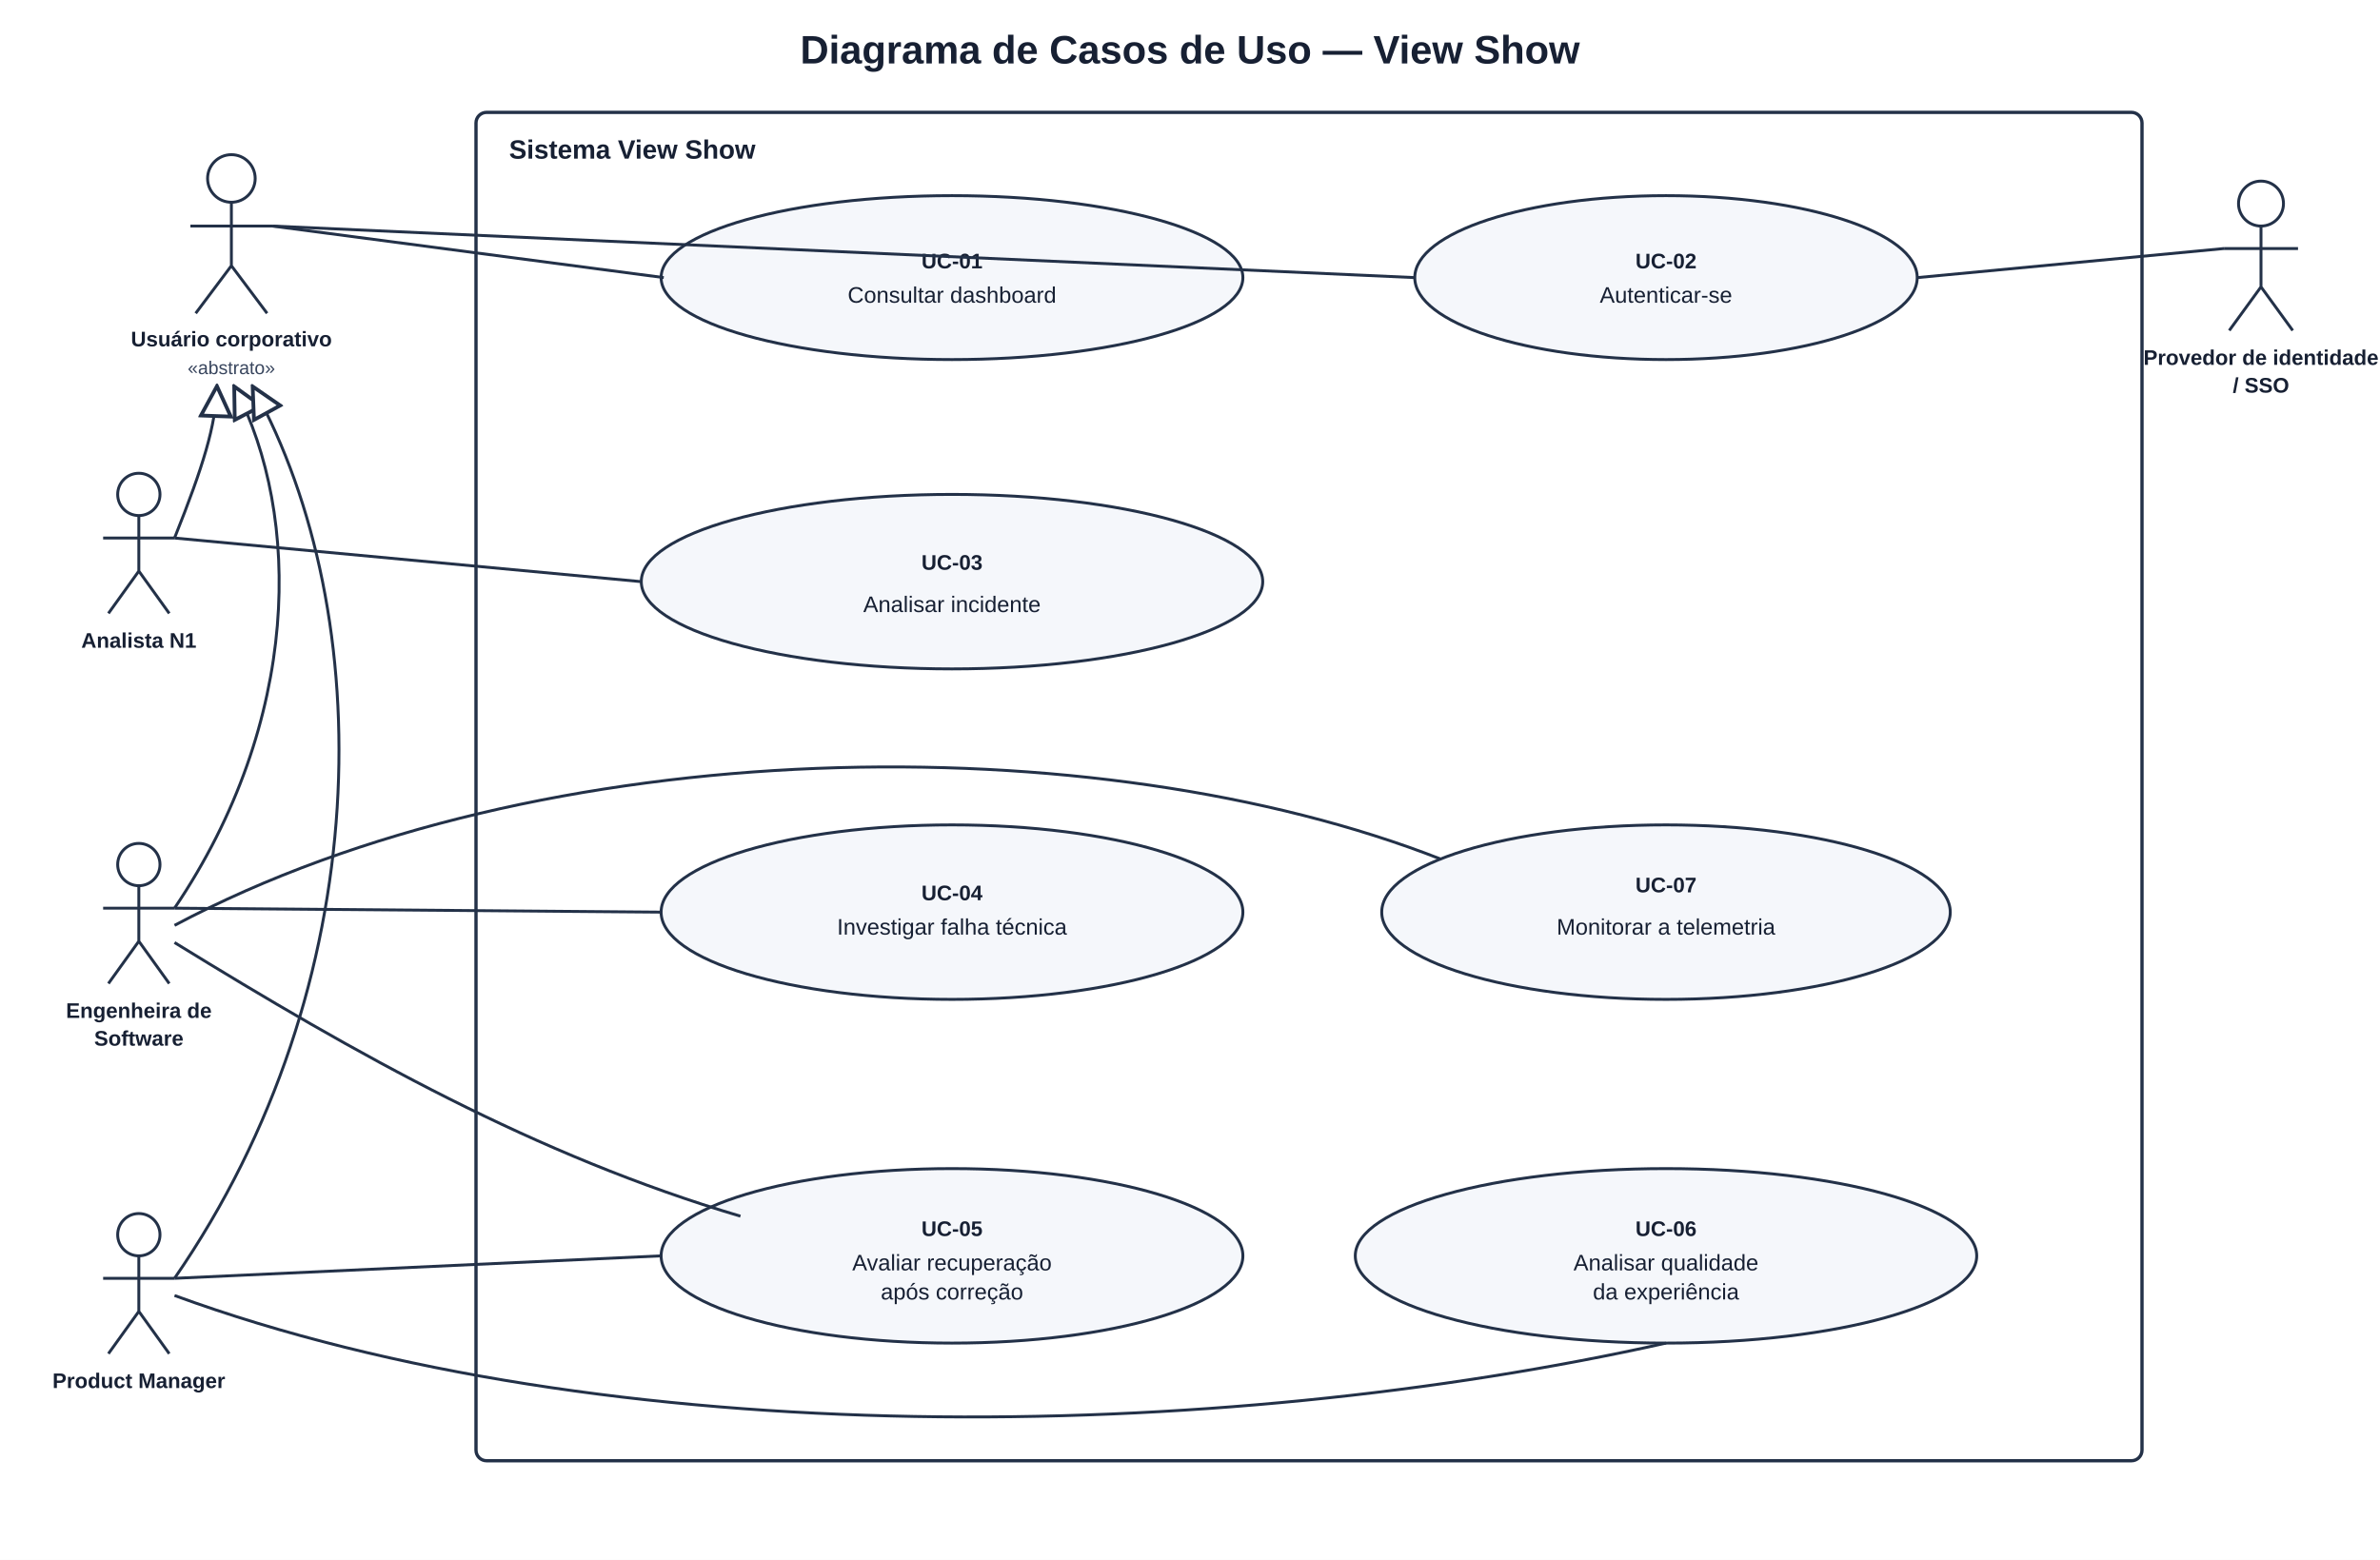
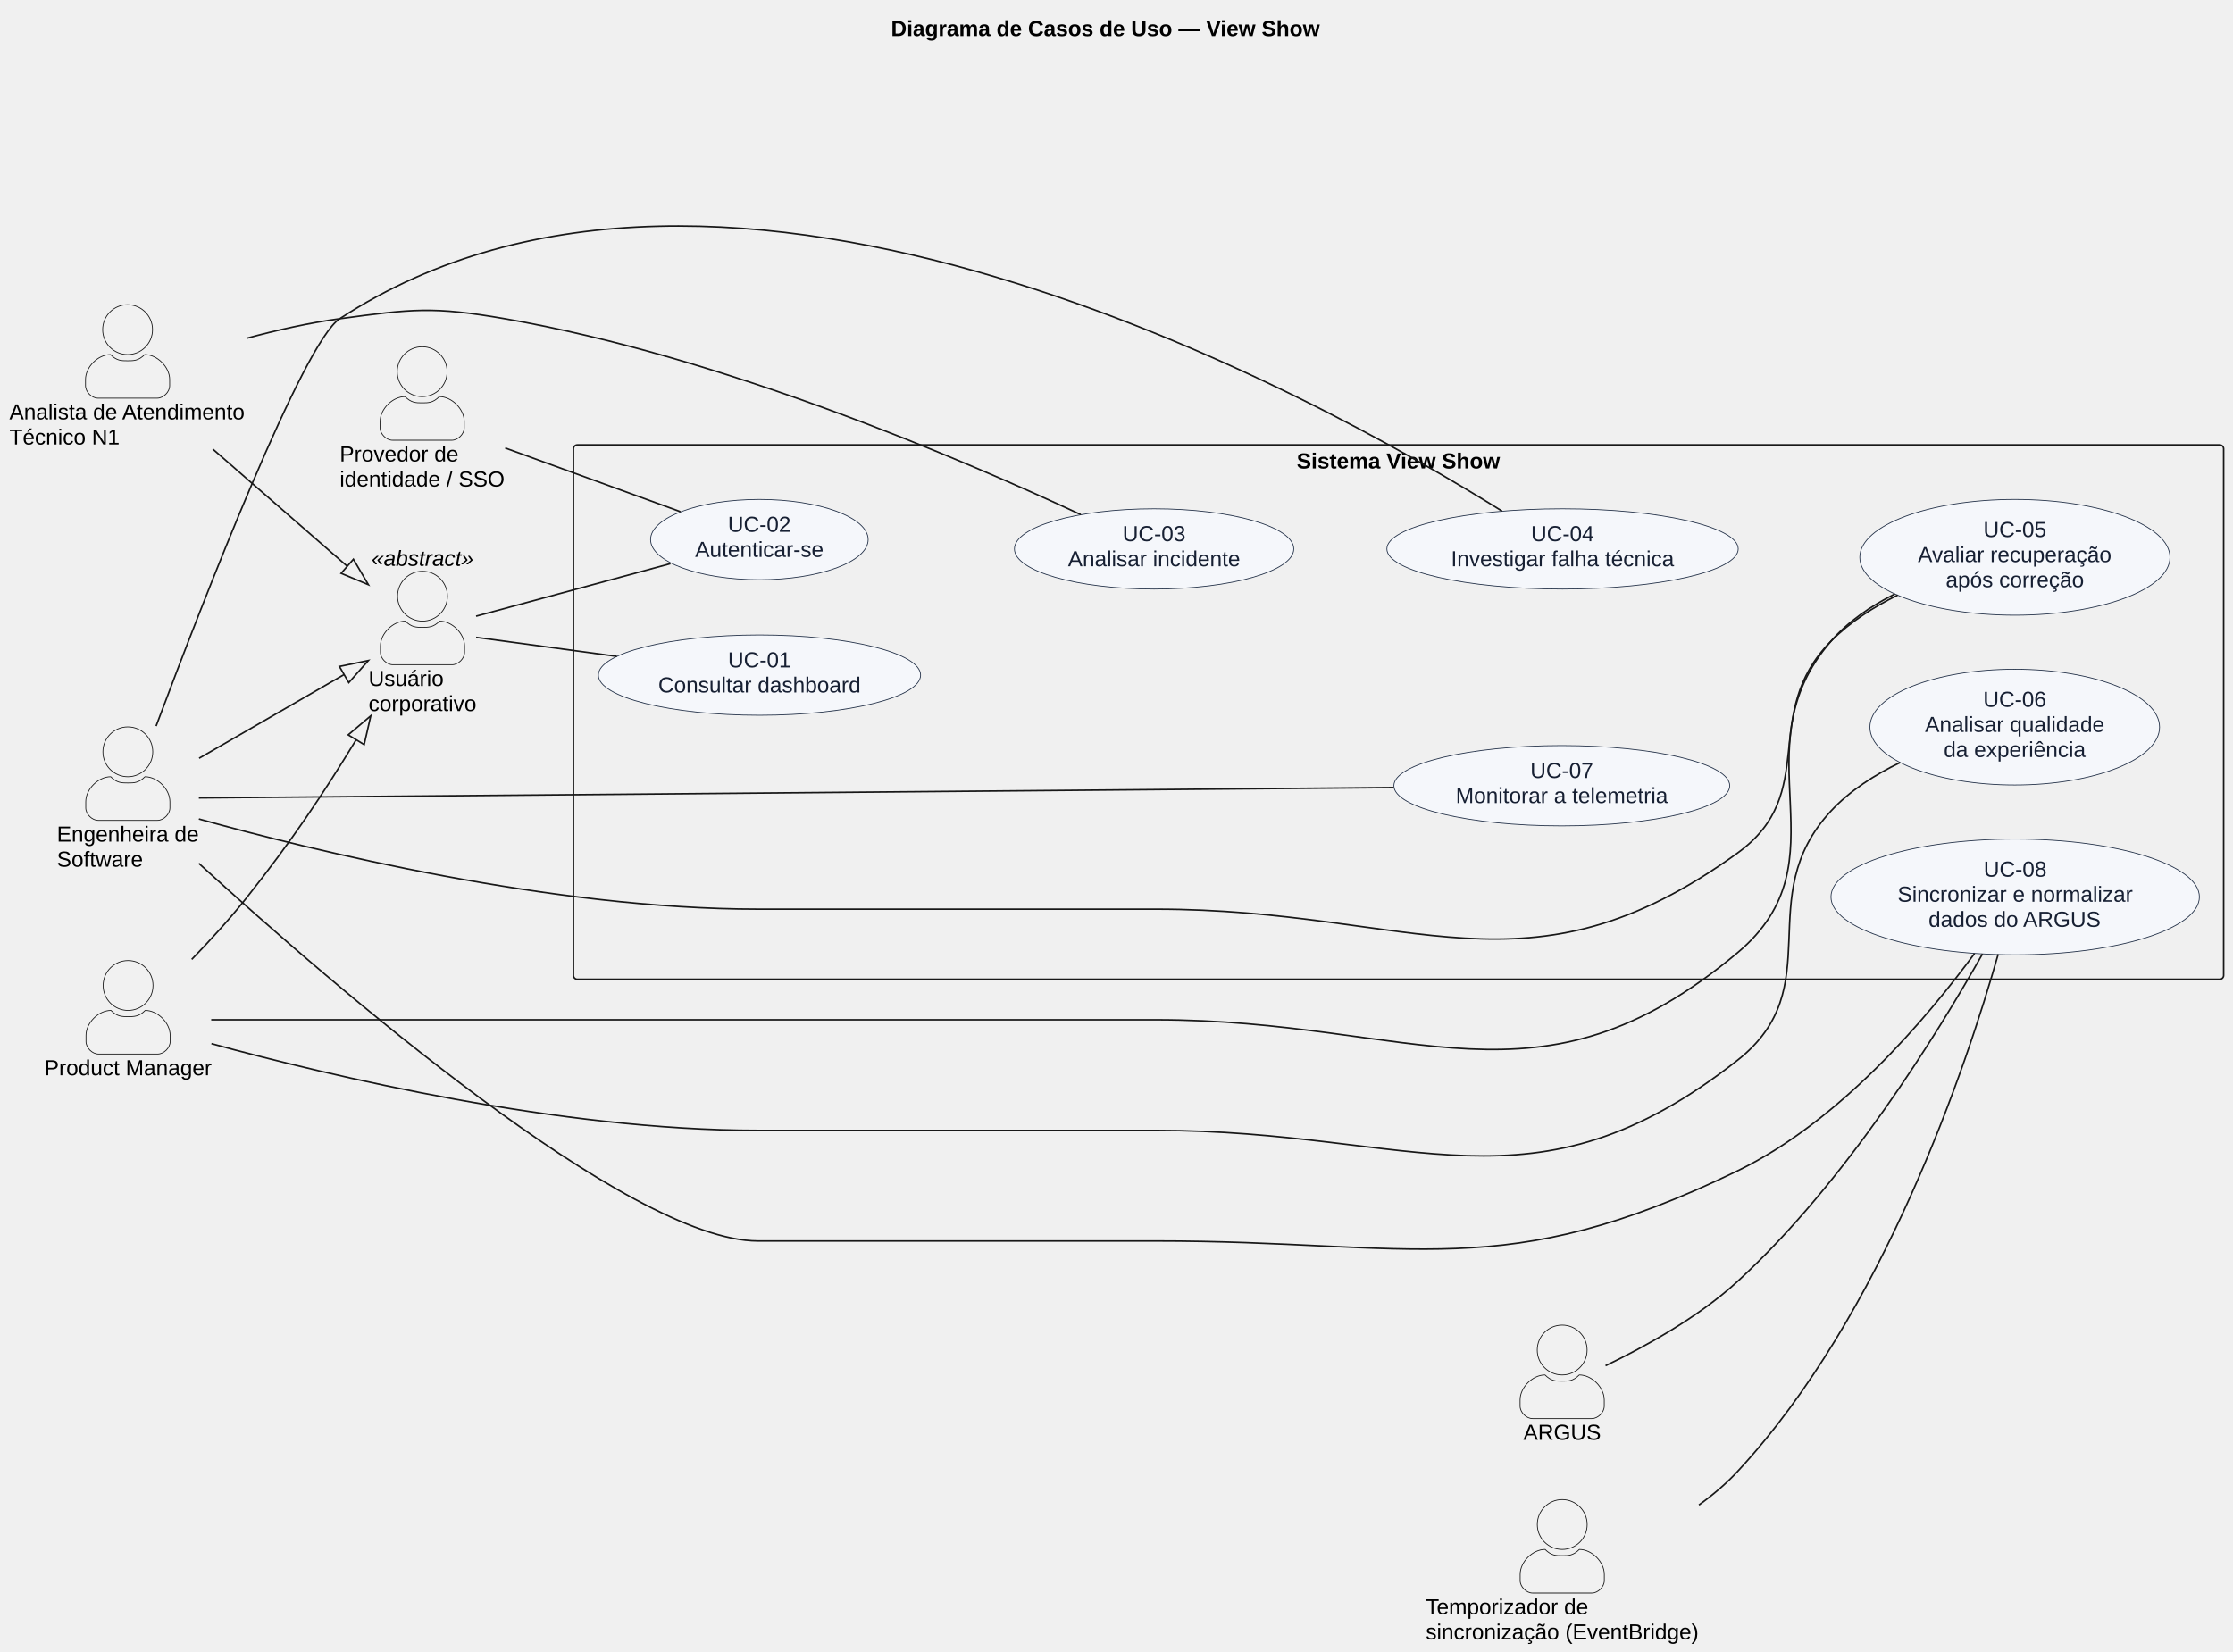
- <svg xmlns="http://www.w3.org/2000/svg" width="1800" height="1180" viewBox="0 0 1800 1180" role="img" aria-labelledby="title desc">
-   <defs>
-     <style>
-       .title { font: 700 30px Arial, sans-serif; fill: #172033; }
-       .boundary-title { font: 700 20px Arial, sans-serif; fill: #172033; }
-       .actor-label { font: 600 16px Arial, sans-serif; fill: #172033; }
-       .small { font: 14px Arial, sans-serif; fill: #39465e; }
-       .uc-id { font: 700 16px Arial, sans-serif; fill: #172033; }
-       .uc-name { font: 17px Arial, sans-serif; fill: #172033; }
-       .line { stroke: #233148; stroke-width: 2.2; fill: none; }
-       .usecase { fill: #f5f7fb; stroke: #233148; stroke-width: 2.2; }
-     </style>
-     <marker id="generalization" viewBox="0 0 14 14" refX="12" refY="7" markerWidth="12" markerHeight="12" orient="auto">
-       <path d="M 1 1 L 13 7 L 1 13 Z" fill="white" stroke="#233148" stroke-width="1.5" />
-     </marker>
-   </defs>
-   <rect width="1800" height="1180" fill="white" />
-   <text x="900" y="48" text-anchor="middle" class="title">Diagrama de Casos de Uso — View Show</text>
-   <rect x="360" y="85" width="1260" height="1020" rx="8" fill="#ffffff" stroke="#233148" stroke-width="2.5" />
-   <text x="385" y="120" class="boundary-title">Sistema View Show</text>
-   <g aria-label="Usuário corporativo abstrato">
-     <circle cx="175" cy="135" r="18" class="line" />
-     <path d="M175 153 L175 201 M144 171 L206 171 M175 201 L148 237 M175 201 L202 237" class="line" />
-     <text x="175" y="262" text-anchor="middle" class="actor-label">Usuário corporativo</text>
-     <text x="175" y="283" text-anchor="middle" class="small">«abstrato»</text>
+ <svg xmlns="http://www.w3.org/2000/svg" contentStyleType="text/css" height="1060px" preserveAspectRatio="none" style="width:1433px;height:1060px;background:#FFFFFF;" version="1.1" viewBox="0 0 1433 1060" width="1433px" zoomAndPan="magnify">
+   <defs />
+   <g>
+     <text fill="#000000" font-family="Arial" font-size="14" font-weight="bold" lengthAdjust="spacing" textLength="275.413" x="571.793" y="23.132">Diagrama de Casos de Uso — View Show</text>
+     <g id="cluster_Sistema View Show">
+       <rect fill="none" height="343" rx="2.5" ry="2.5" style="stroke:#181818;stroke-width:1.0;" width="1059" x="368" y="285.589" />
+       <text fill="#000000" font-family="Arial" font-size="14" font-weight="bold" lengthAdjust="spacing" textLength="130.71" x="832.145" y="300.721">Sistema View Show</text>
+     </g>
+     <g id="elem_UC01">
+       <ellipse cx="487.389" cy="433.356" fill="#F5F7FB" rx="103.389" ry="25.767" style="stroke:#233148;stroke-width:0.5;" />
+       <text fill="#172033" font-family="Arial" font-size="14" lengthAdjust="spacing" textLength="40.455" x="467.162" y="428.389">UC-01</text>
+       <text fill="#172033" font-family="Arial" font-size="14" lengthAdjust="spacing" textLength="129.972" x="422.403" y="444.487">Consultar dashboard</text>
+     </g>
+     <g id="elem_UC02">
+       <ellipse cx="487.309" cy="346.356" fill="#F5F7FB" rx="69.809" ry="25.767" style="stroke:#233148;stroke-width:0.5;" />
+       <text fill="#172033" font-family="Arial" font-size="14" lengthAdjust="spacing" textLength="40.455" x="467.082" y="341.389">UC-02</text>
+       <text fill="#172033" font-family="Arial" font-size="14" lengthAdjust="spacing" textLength="82.482" x="446.068" y="357.487">Autenticar-se</text>
+     </g>
+     <g id="elem_UC03">
+       <ellipse cx="740.628" cy="352.356" fill="#F5F7FB" rx="89.627" ry="25.767" style="stroke:#233148;stroke-width:0.5;" />
+       <text fill="#172033" font-family="Arial" font-size="14" lengthAdjust="spacing" textLength="40.455" x="720.4" y="347.389">UC-03</text>
+       <text fill="#172033" font-family="Arial" font-size="14" lengthAdjust="spacing" textLength="110.51" x="685.373" y="363.487">Analisar incidente</text>
+     </g>
+     <g id="elem_UC04">
+       <ellipse cx="1002.738" cy="352.356" fill="#F5F7FB" rx="112.738" ry="25.767" style="stroke:#233148;stroke-width:0.5;" />
+       <text fill="#172033" font-family="Arial" font-size="14" lengthAdjust="spacing" textLength="40.455" x="982.51" y="347.389">UC-04</text>
+       <text fill="#172033" font-family="Arial" font-size="14" lengthAdjust="spacing" textLength="143.192" x="931.141" y="363.487">Investigar falha técnica</text>
+     </g>
+     <g id="elem_UC05">
+       <ellipse cx="1293.027" cy="357.739" fill="#F5F7FB" rx="99.527" ry="37.15" style="stroke:#233148;stroke-width:0.5;" />
+       <text fill="#172033" font-family="Arial" font-size="14" lengthAdjust="spacing" textLength="40.455" x="1272.799" y="344.723">UC-05</text>
+       <text fill="#172033" font-family="Arial" font-size="14" lengthAdjust="spacing" textLength="124.51" x="1230.772" y="360.822">Avaliar recuperação</text>
+       <text fill="#172033" font-family="Arial" font-size="14" lengthAdjust="spacing" textLength="88.717" x="1248.669" y="376.92">após correção</text>
+     </g>
+     <g id="elem_UC06">
+       <ellipse cx="1292.939" cy="466.739" fill="#F5F7FB" rx="92.939" ry="37.15" style="stroke:#233148;stroke-width:0.5;" />
+       <text fill="#172033" font-family="Arial" font-size="14" lengthAdjust="spacing" textLength="40.455" x="1272.711" y="453.723">UC-06</text>
+       <text fill="#172033" font-family="Arial" font-size="14" lengthAdjust="spacing" textLength="115.192" x="1235.342" y="469.822">Analisar qualidade</text>
+       <text fill="#172033" font-family="Arial" font-size="14" lengthAdjust="spacing" textLength="91.061" x="1247.408" y="485.92">da experiência</text>
+     </g>
+     <g id="elem_UC07">
+       <ellipse cx="1002.269" cy="504.356" fill="#F5F7FB" rx="107.769" ry="25.767" style="stroke:#233148;stroke-width:0.5;" />
+       <text fill="#172033" font-family="Arial" font-size="14" lengthAdjust="spacing" textLength="40.455" x="982.041" y="499.389">UC-07</text>
+       <text fill="#172033" font-family="Arial" font-size="14" lengthAdjust="spacing" textLength="136.165" x="934.186" y="515.487">Monitorar a telemetria</text>
+     </g>
+     <g id="elem_UC08">
+       <ellipse cx="1293.219" cy="575.739" fill="#F5F7FB" rx="118.219" ry="37.15" style="stroke:#233148;stroke-width:0.5;" />
+       <text fill="#172033" font-family="Arial" font-size="14" lengthAdjust="spacing" textLength="40.455" x="1272.992" y="562.723">UC-08</text>
+       <text fill="#172033" font-family="Arial" font-size="14" lengthAdjust="spacing" textLength="150.944" x="1217.747" y="578.822">Sincronizar e normalizar</text>
+       <text fill="#172033" font-family="Arial" font-size="14" lengthAdjust="spacing" textLength="111.282" x="1237.578" y="594.92">dados do ARGUS</text>
+     </g>
+     <g id="elem_Usuario">
+       <ellipse cx="271.127" cy="382.687" fill="#F1F1F1" rx="16" ry="16" style="stroke:#181818;stroke-width:0.5;" />
+       <path d="M271.127,402.687 C275.127,402.687 278.127,402.687 282.127,398.687 C290.127,398.687 298.127,406.687 298.127,414.687 L298.127,418.687 C298.127,422.687 294.127,426.687 290.127,426.687 L252.127,426.687 C248.127,426.687 244.127,422.687 244.127,418.687 L244.127,414.687 C244.127,406.687 252.127,398.687 260.127,398.687 C264.127,402.687 267.127,402.687 271.127,402.687 " fill="#F1F1F1" style="stroke:#181818;stroke-width:0.5;" />
+       <text fill="#000000" font-family="Arial" font-size="14" lengthAdjust="spacing" textLength="48.241" x="236.5" y="440.319">Usuário</text>
+       <text fill="#000000" font-family="Arial" font-size="14" lengthAdjust="spacing" textLength="69.255" x="236.5" y="456.418">corporativo</text>
+       <text fill="#000000" font-family="Arial" font-size="14" font-style="italic" lengthAdjust="spacing" textLength="65.372" x="238.441" y="363.221">«abstract»</text>
+     </g>
+     <g id="elem_N1">
+       <ellipse cx="81.882" cy="211.589" fill="#F1F1F1" rx="16" ry="16" style="stroke:#181818;stroke-width:0.5;" />
+       <path d="M81.882,231.589 C85.882,231.589 88.882,231.589 92.882,227.589 C100.882,227.589 108.882,235.589 108.882,243.589 L108.882,247.589 C108.882,251.589 104.882,255.589 100.882,255.589 L62.882,255.589 C58.882,255.589 54.882,251.589 54.882,247.589 L54.882,243.589 C54.882,235.589 62.882,227.589 70.882,227.589 C74.882,231.589 77.882,231.589 81.882,231.589 " fill="#F1F1F1" style="stroke:#181818;stroke-width:0.5;" />
+       <text fill="#000000" font-family="Arial" font-size="14" lengthAdjust="spacing" textLength="151.765" x="6" y="269.221">Analista de Atendimento</text>
+       <text fill="#000000" font-family="Arial" font-size="14" lengthAdjust="spacing" textLength="70.807" x="6" y="285.319">Técnico N1</text>
+     </g>
+     <g id="elem_Engenharia">
+       <ellipse cx="82.038" cy="482.589" fill="#F1F1F1" rx="16" ry="16" style="stroke:#181818;stroke-width:0.5;" />
+       <path d="M82.038,502.589 C86.038,502.589 89.038,502.589 93.038,498.589 C101.038,498.589 109.038,506.589 109.038,514.589 L109.038,518.589 C109.038,522.589 105.038,526.589 101.038,526.589 L63.038,526.589 C59.038,526.589 55.038,522.589 55.038,518.589 L55.038,514.589 C55.038,506.589 63.038,498.589 71.038,498.589 C75.038,502.589 78.038,502.589 82.038,502.589 " fill="#F1F1F1" style="stroke:#181818;stroke-width:0.5;" />
+       <text fill="#000000" font-family="Arial" font-size="14" lengthAdjust="spacing" textLength="91.075" x="36.5" y="540.221">Engenheira de</text>
+       <text fill="#000000" font-family="Arial" font-size="14" lengthAdjust="spacing" textLength="55.248" x="36.5" y="556.319">Software</text>
+     </g>
+     <g id="elem_PM">
+       <ellipse cx="82.196" cy="632.589" fill="#F1F1F1" rx="16" ry="16" style="stroke:#181818;stroke-width:0.5;" />
+       <path d="M82.196,652.589 C86.196,652.589 89.196,652.589 93.196,648.589 C101.196,648.589 109.196,656.589 109.196,664.589 L109.196,668.589 C109.196,672.589 105.196,676.589 101.196,676.589 L63.196,676.589 C59.196,676.589 55.196,672.589 55.196,668.589 L55.196,664.589 C55.196,656.589 63.196,648.589 71.196,648.589 C75.196,652.589 78.196,652.589 82.196,652.589 " fill="#F1F1F1" style="stroke:#181818;stroke-width:0.5;" />
+       <text fill="#000000" font-family="Arial" font-size="14" lengthAdjust="spacing" textLength="107.393" x="28.5" y="690.221">Product Manager</text>
+     </g>
+     <g id="elem_SSO">
+       <ellipse cx="270.924" cy="238.589" fill="#F1F1F1" rx="16" ry="16" style="stroke:#181818;stroke-width:0.5;" />
+       <path d="M270.924,258.589 C274.924,258.589 277.924,258.589 281.924,254.589 C289.924,254.589 297.924,262.589 297.924,270.589 L297.924,274.589 C297.924,278.589 293.924,282.589 289.924,282.589 L251.924,282.589 C247.924,282.589 243.924,278.589 243.924,274.589 L243.924,270.589 C243.924,262.589 251.924,254.589 259.924,254.589 C263.924,258.589 266.924,258.589 270.924,258.589 " fill="#F1F1F1" style="stroke:#181818;stroke-width:0.5;" />
+       <text fill="#000000" font-family="Arial" font-size="14" lengthAdjust="spacing" textLength="76.269" x="218" y="296.221">Provedor de</text>
+       <text fill="#000000" font-family="Arial" font-size="14" lengthAdjust="spacing" textLength="105.848" x="218" y="312.319">identidade / SSO</text>
+     </g>
+     <g id="elem_Temporizador">
+       <ellipse cx="1002.541" cy="978.589" fill="#F1F1F1" rx="16" ry="16" style="stroke:#181818;stroke-width:0.5;" />
+       <path d="M1002.541,998.589 C1006.541,998.589 1009.541,998.589 1013.541,994.589 C1021.541,994.589 1029.541,1002.589 1029.541,1010.589 L1029.541,1014.589 C1029.541,1018.589 1025.541,1022.589 1021.541,1022.589 L983.541,1022.589 C979.541,1022.589 975.541,1018.589 975.541,1014.589 L975.541,1010.589 C975.541,1002.589 983.541,994.589 991.541,994.589 C995.541,998.589 998.541,998.589 1002.541,998.589 " fill="#F1F1F1" style="stroke:#181818;stroke-width:0.5;" />
+       <text fill="#000000" font-family="Arial" font-size="14" lengthAdjust="spacing" textLength="105.827" x="915" y="1036.22">Temporizador de</text>
+       <text fill="#000000" font-family="Arial" font-size="14" lengthAdjust="spacing" textLength="175.082" x="915" y="1052.319">sincronização (EventBridge)</text>
+     </g>
+     <g id="elem_Argus">
+       <ellipse cx="1002.5" cy="866.589" fill="#F1F1F1" rx="16" ry="16" style="stroke:#181818;stroke-width:0.5;" />
+       <path d="M1002.5,886.589 C1006.5,886.589 1009.5,886.589 1013.5,882.589 C1021.5,882.589 1029.5,890.589 1029.5,898.589 L1029.5,902.589 C1029.5,906.589 1025.5,910.589 1021.5,910.589 L983.5,910.589 C979.5,910.589 975.5,906.589 975.5,902.589 L975.5,898.589 C975.5,890.589 983.5,882.589 991.5,882.589 C995.5,886.589 998.5,886.589 1002.5,886.589 " fill="#F1F1F1" style="stroke:#181818;stroke-width:0.5;" />
+       <text fill="#000000" font-family="Arial" font-size="14" lengthAdjust="spacing" textLength="49.786" x="977.607" y="924.221">ARGUS</text>
+     </g>
+     <g id="link_N1_Usuario">
+       <path d="M136.59,288.299 C168.75,316.329 195.101,339.301 222.851,363.491 " fill="none" id="N1-to-Usuario" style="stroke:#181818;stroke-width:1.0;" />
+       <polygon fill="none" points="236.42,375.319,226.794,358.968,218.909,368.014,236.42,375.319" style="stroke:#181818;stroke-width:1.0;" />
+     </g>
+     <g id="link_Engenharia_Usuario">
+       <path d="M127.79,486.719 C161.18,467.439 190.473,450.522 220.823,432.991 " fill="none" id="Engenharia-to-Usuario" style="stroke:#181818;stroke-width:1.0;" />
+       <polygon fill="none" points="236.41,423.989,217.822,427.796,223.824,438.187,236.41,423.989" style="stroke:#181818;stroke-width:1.0;" />
+     </g>
+     <g id="link_PM_Usuario">
+       <path d="M123.05,615.829 C134.81,603.699 147.36,589.969 158,576.589 C187.6,539.349 207.409,509.537 228.569,474.837 " fill="none" id="PM-to-Usuario" style="stroke:#181818;stroke-width:1.0;" />
+       <polygon fill="none" points="237.94,459.469,223.446,471.713,233.691,477.961,237.94,459.469" style="stroke:#181818;stroke-width:1.0;" />
+     </g>
+     <g id="link_Usuario_UC01">
+       <path d="M305.52,409.119 C329.79,412.399 363.83,416.999 395.84,421.329 " fill="none" id="Usuario-UC01" style="stroke:#181818;stroke-width:1.0;" />
+     </g>
+     <g id="link_Usuario_UC02">
+       <path d="M305.52,395.529 C338.86,386.509 390.64,372.509 430.28,361.789 " fill="none" id="Usuario-UC02" style="stroke:#181818;stroke-width:1.0;" />
+     </g>
+     <g id="link_SSO_UC02">
+       <path d="M324.2,287.569 C358.42,300.019 402.91,316.199 436.66,328.459 " fill="none" id="SSO-UC02" style="stroke:#181818;stroke-width:1.0;" />
+     </g>
+     <g id="link_N1_UC03">
+       <path d="M158.3,217.129 C177.56,211.939 198.37,207.229 218,204.589 C264.69,198.309 277.58,196.569 324,204.589 C463.6,228.709 618.42,295.259 693.56,330.319 " fill="none" id="N1-UC03" style="stroke:#181818;stroke-width:1.0;" />
+     </g>
+     <g id="link_Engenharia_UC04">
+       <path d="M100.18,466.049 C131,383.779 194.66,219.839 218,204.589 C465.11,43.099 844.2,253.349 963.92,328.079 " fill="none" id="Engenharia-UC04" style="stroke:#181818;stroke-width:1.0;" />
+     </g>
+     <g id="link_Engenharia_UC05">
+       <path d="M127.63,525.699 C201.56,546.209 354.38,583.589 486.5,583.589 C486.5,583.589 486.5,583.589 741.5,583.589 C908.27,583.589 979.82,645.259 1115,547.589 C1168.55,508.899 1128.68,458.699 1175,411.589 C1187,399.389 1202.27,389.649 1217.8,382.009 " fill="none" id="Engenharia-UC05" style="stroke:#181818;stroke-width:1.0;" />
+     </g>
+     <g id="link_Engenharia_UC07">
+       <path d="M127.61,512.199 C266.38,510.989 693.11,507.279 894.36,505.519 " fill="none" id="Engenharia-UC07" style="stroke:#181818;stroke-width:1.0;" />
+     </g>
+     <g id="link_Engenharia_UC08">
+       <path d="M127.58,554.189 C214.04,633.069 403.3,796.589 486.5,796.589 C486.5,796.589 486.5,796.589 741.5,796.589 C908.7,796.589 964.53,824.499 1115,751.589 C1180.71,719.749 1236.6,653.569 1267.13,612.059 " fill="none" id="Engenharia-UC08" style="stroke:#181818;stroke-width:1.0;" />
+     </g>
+     <g id="link_PM_UC05">
+       <path d="M135.55,654.589 C212.56,654.589 360.58,654.589 486.5,654.589 C486.5,654.589 486.5,654.589 741.5,654.589 C908.6,654.589 986.87,718.849 1115,611.589 C1186.16,552.019 1114.16,481.669 1175,411.589 C1186.07,398.839 1200.79,388.909 1216.04,381.249 " fill="none" id="PM-UC05" style="stroke:#181818;stroke-width:1.0;" />
+     </g>
+     <g id="link_PM_UC06">
+       <path d="M135.68,669.909 C212.23,690.779 359,725.589 486.5,725.589 C486.5,725.589 486.5,725.589 741.5,725.589 C908.7,725.589 983.53,783.889 1115,680.589 C1174.72,633.669 1123.31,576.229 1175,520.589 C1187.18,507.479 1203.17,497.289 1219.41,489.469 " fill="none" id="PM-UC06" style="stroke:#181818;stroke-width:1.0;" />
+     </g>
+     <g id="link_Temporizador_UC08">
+       <path d="M1090.27,966.039 C1099.23,959.599 1107.71,952.439 1115,944.589 C1208.68,843.719 1261.95,684.169 1282.31,612.539 " fill="none" id="Temporizador-UC08" style="stroke:#181818;stroke-width:1.0;" />
+     </g>
+     <g id="link_Argus_UC08">
+       <path d="M1030.33,876.649 C1054.3,865.119 1089.46,845.989 1115,822.589 C1184.43,758.969 1243.09,663.989 1272.25,612.299 " fill="none" id="Argus-UC08" style="stroke:#181818;stroke-width:1.0;" />
+     </g>
  </g>
-   <g aria-label="Analista de Atendimento Técnico N1">
-     <circle cx="105" cy="374" r="16" class="line" />
-     <path d="M105 390 L105 432 M78 407 L132 407 M105 432 L82 464 M105 432 L128 464" class="line" />
-     <text x="105" y="490" text-anchor="middle" class="actor-label">Analista N1</text>
-   </g>
-   <g aria-label="Engenheira de Software">
-     <circle cx="105" cy="654" r="16" class="line" />
-     <path d="M105 670 L105 712 M78 687 L132 687 M105 712 L82 744 M105 712 L128 744" class="line" />
-     <text x="105" y="770" text-anchor="middle" class="actor-label">Engenheira de</text>
-     <text x="105" y="791" text-anchor="middle" class="actor-label">Software</text>
-   </g>
-   <g aria-label="Product Manager">
-     <circle cx="105" cy="934" r="16" class="line" />
-     <path d="M105 950 L105 992 M78 967 L132 967 M105 992 L82 1024 M105 992 L128 1024" class="line" />
-     <text x="105" y="1050" text-anchor="middle" class="actor-label">Product Manager</text>
-   </g>
-   <path d="M132 407 C154 352 163 322 164 294" class="line" marker-end="url(#generalization)" data-from="N1" data-to="Usuario" />
-   <path d="M132 687 C228 545 228 390 178 294" class="line" marker-end="url(#generalization)" data-from="Engenharia" data-to="Usuario" />
-   <path d="M132 967 C286 744 286 465 192 294" class="line" marker-end="url(#generalization)" data-from="PM" data-to="Usuario" />
-   <g aria-label="Provedor de identidade e SSO">
-     <circle cx="1710" cy="154" r="17" class="line" />
-     <path d="M1710 171 L1710 217 M1682 188 L1738 188 M1710 217 L1686 250 M1710 217 L1734 250" class="line" />
-     <text x="1710" y="276" text-anchor="middle" class="actor-label">Provedor de identidade</text>
-     <text x="1710" y="297" text-anchor="middle" class="actor-label">/ SSO</text>
-   </g>
-   <ellipse cx="720" cy="210" rx="220" ry="62" class="usecase" />
-   <text x="720" y="203" text-anchor="middle" class="uc-id">UC-01</text>
-   <text x="720" y="229" text-anchor="middle" class="uc-name">Consultar dashboard</text>
-   <ellipse cx="1260" cy="210" rx="190" ry="62" class="usecase" />
-   <text x="1260" y="203" text-anchor="middle" class="uc-id">UC-02</text>
-   <text x="1260" y="229" text-anchor="middle" class="uc-name">Autenticar-se</text>
-   <ellipse cx="720" cy="440" rx="235" ry="66" class="usecase" />
-   <text x="720" y="431" text-anchor="middle" class="uc-id">UC-03</text>
-   <text x="720" y="463" text-anchor="middle" class="uc-name">Analisar incidente</text>
-   <ellipse cx="720" cy="690" rx="220" ry="66" class="usecase" />
-   <text x="720" y="681" text-anchor="middle" class="uc-id">UC-04</text>
-   <text x="720" y="707" text-anchor="middle" class="uc-name">Investigar falha técnica</text>
-   <ellipse cx="1260" cy="690" rx="215" ry="66" class="usecase" />
-   <text x="1260" y="675" text-anchor="middle" class="uc-id">UC-07</text>
-   <text x="1260" y="707" text-anchor="middle" class="uc-name">Monitorar a telemetria</text>
-   <ellipse cx="720" cy="950" rx="220" ry="66" class="usecase" />
-   <text x="720" y="935" text-anchor="middle" class="uc-id">UC-05</text>
-   <text x="720" y="961" text-anchor="middle" class="uc-name">Avaliar recuperação</text>
-   <text x="720" y="983" text-anchor="middle" class="uc-name">após correção</text>
-   <ellipse cx="1260" cy="950" rx="235" ry="66" class="usecase" />
-   <text x="1260" y="935" text-anchor="middle" class="uc-id">UC-06</text>
-   <text x="1260" y="961" text-anchor="middle" class="uc-name">Analisar qualidade</text>
-   <text x="1260" y="983" text-anchor="middle" class="uc-name">da experiência</text>
-   <path d="M206 171 L502 210" class="line" data-from="Usuario" data-to="UC01" />
-   <path d="M206 171 L1070 210" class="line" data-from="Usuario" data-to="UC02" />
-   <path d="M1450 210 L1682 188" class="line" data-from="SSO" data-to="UC02" />
-   <path d="M132 407 L485 440" class="line" data-from="N1" data-to="UC03" />
-   <path d="M132 687 L500 690" class="line" data-from="Engenharia" data-to="UC04" />
-   <path d="M132 700 C410 552 830 548 1090 650" class="line" data-from="Engenharia" data-to="UC07" />
-   <path d="M132 713 C270 798 405 874 560 920" class="line" data-from="Engenharia" data-to="UC05" />
-   <path d="M132 967 L500 950" class="line" data-from="PM" data-to="UC05" />
-   <path d="M132 980 C460 1100 920 1092 1260 1016" class="line" data-from="PM" data-to="UC06" />
</svg>
